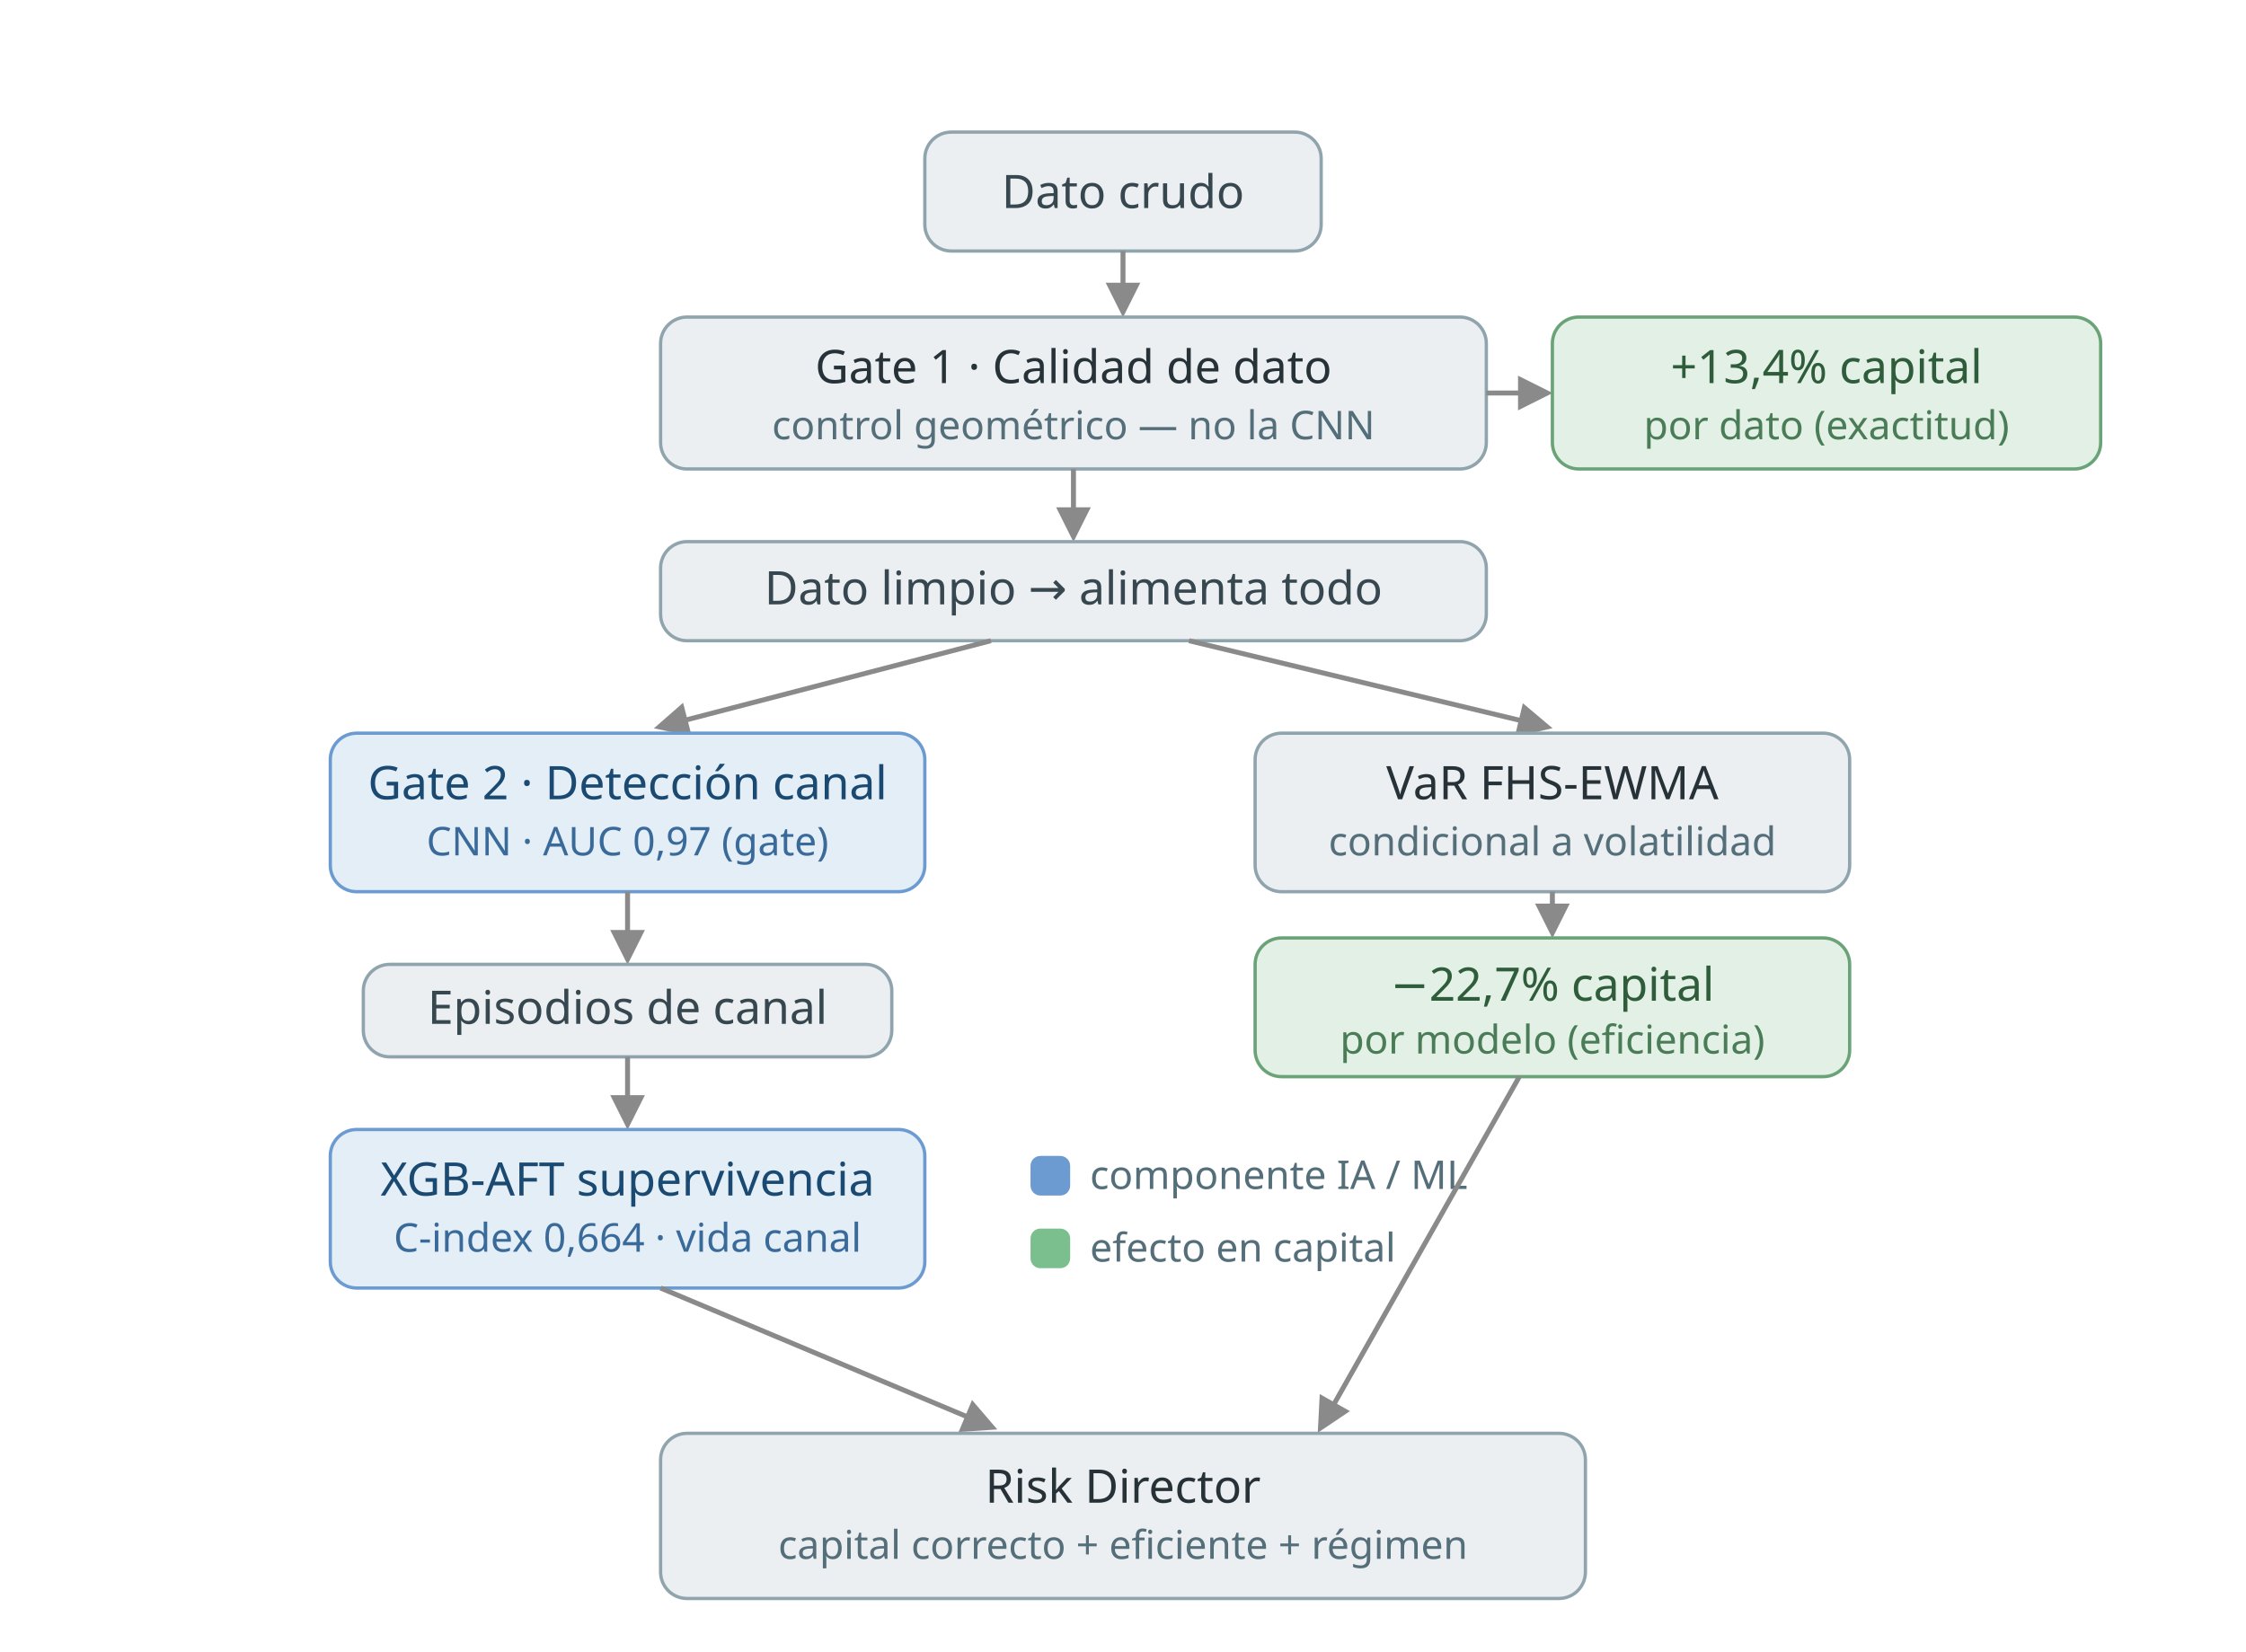
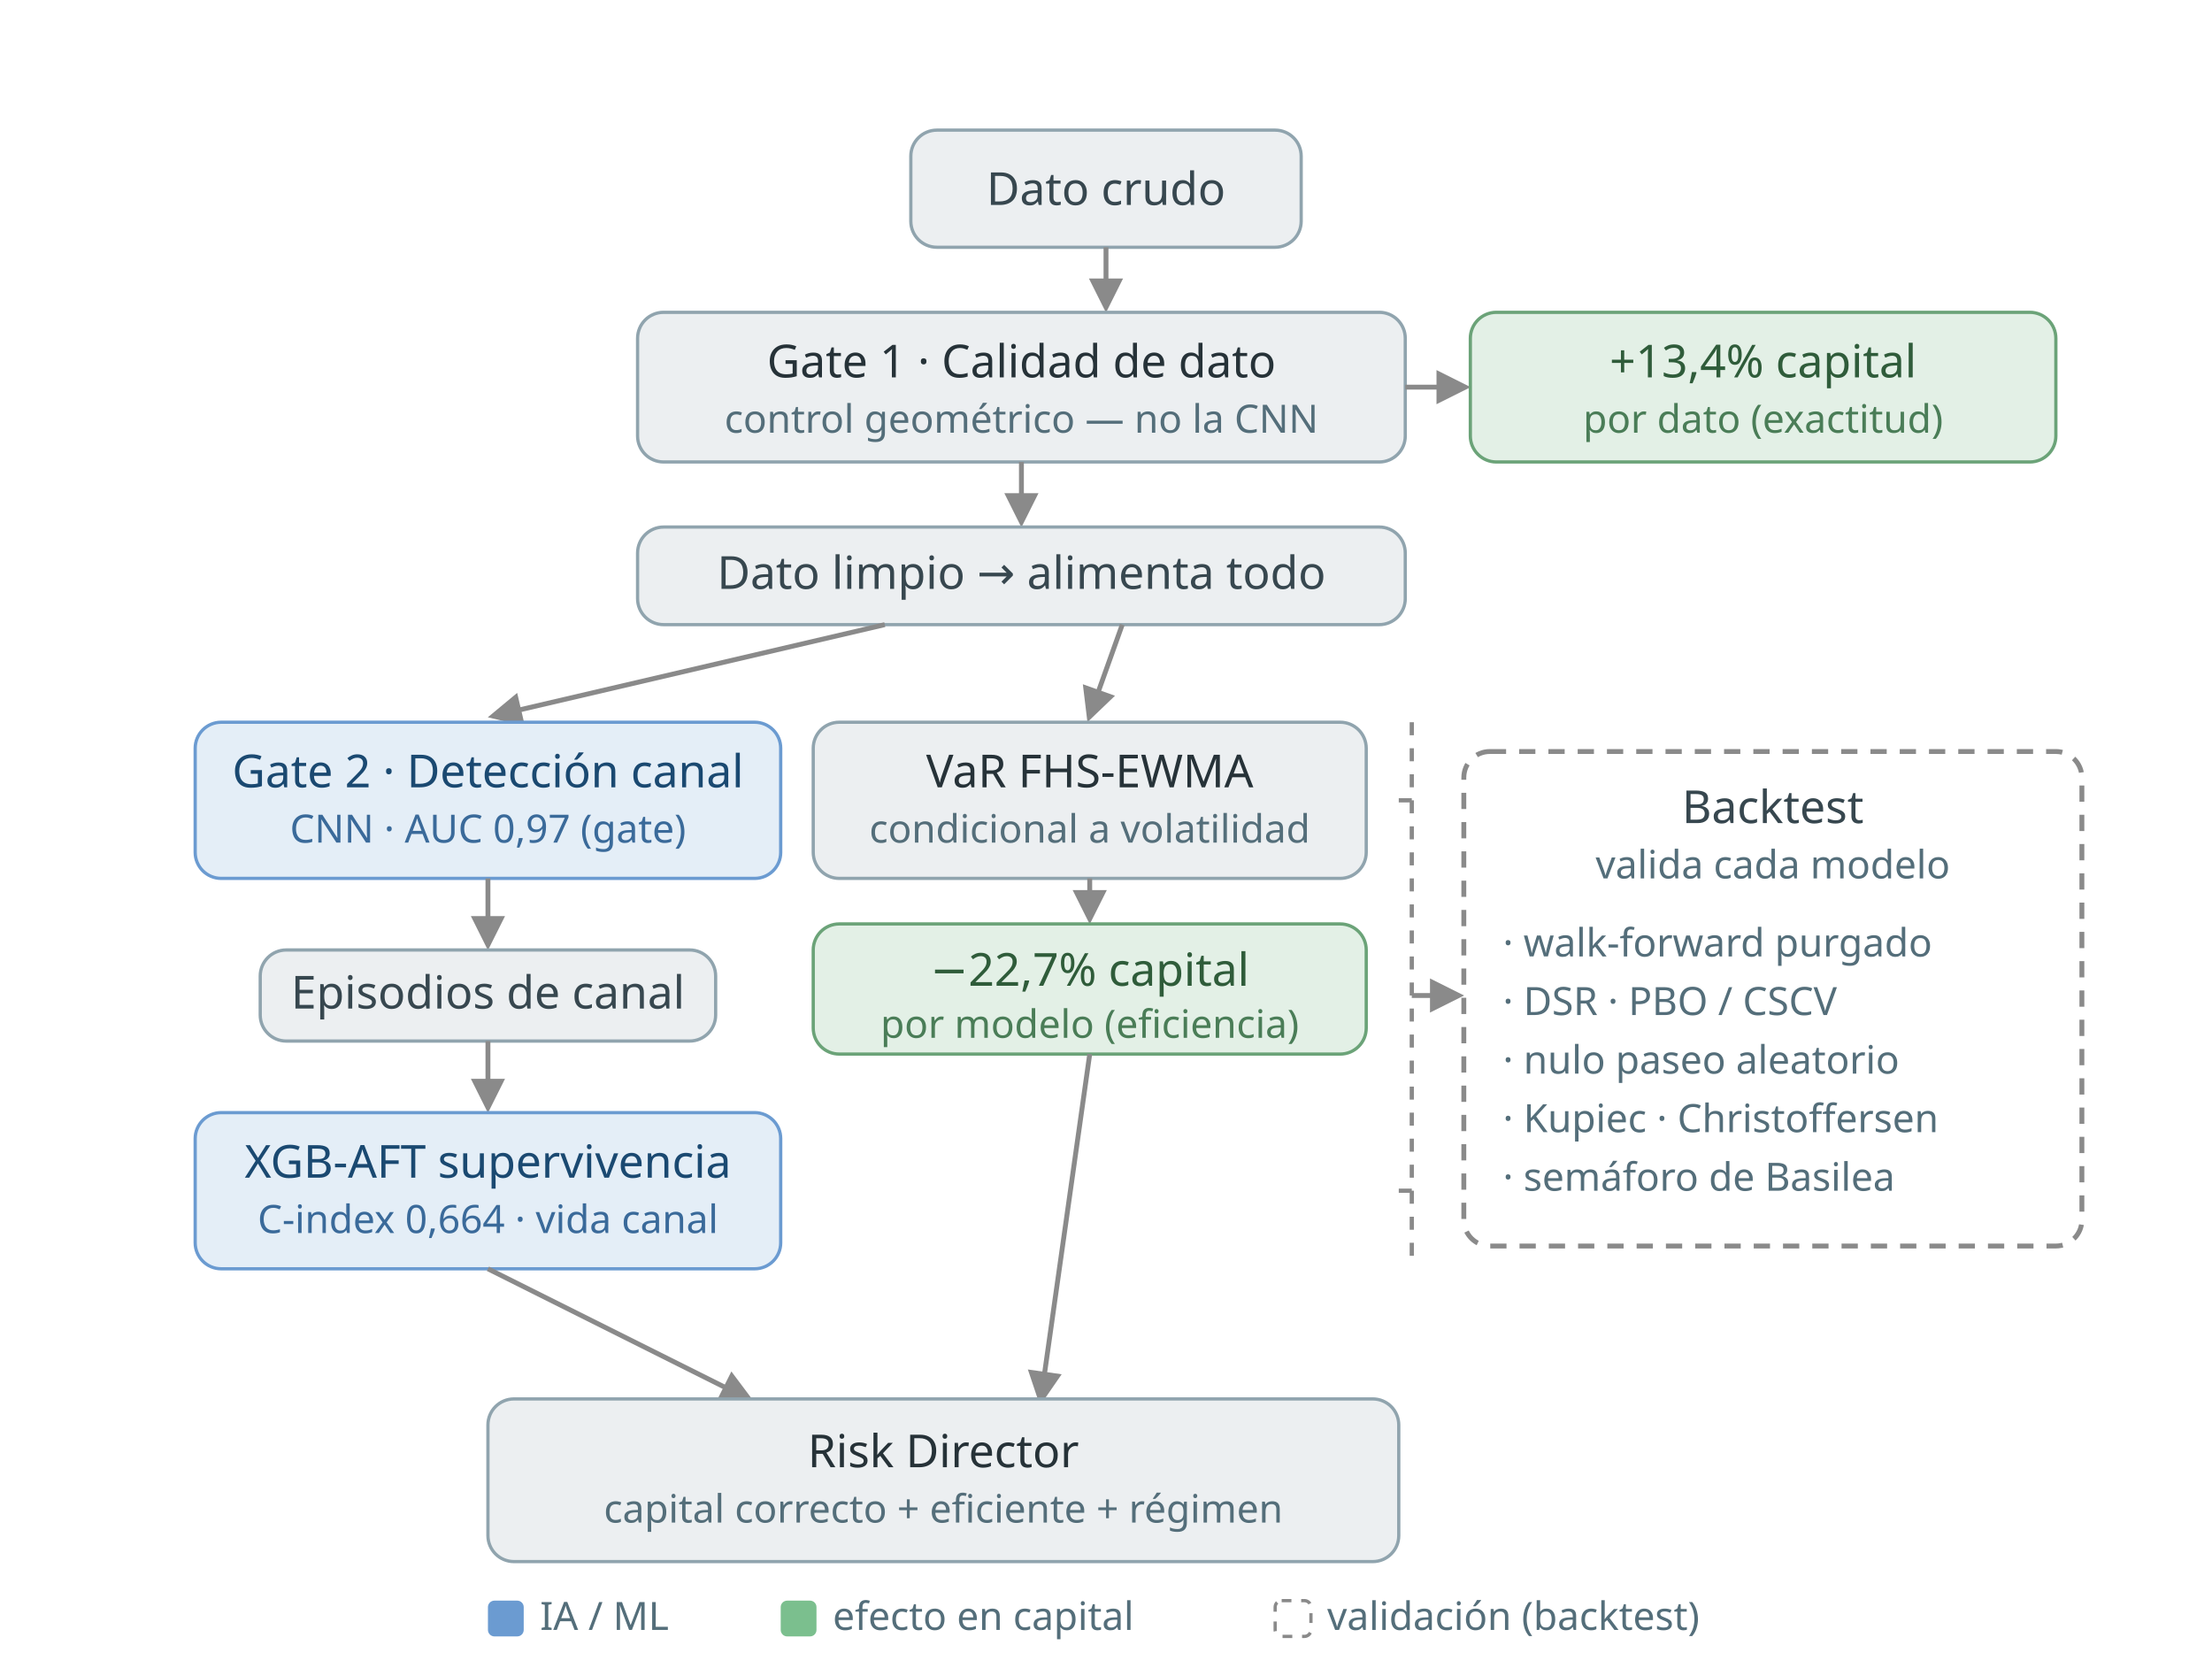
- <svg xmlns="http://www.w3.org/2000/svg" width="100%" viewBox="0 0 680 500" role="img">
+ <svg xmlns="http://www.w3.org/2000/svg" width="100%" viewBox="0 0 680 515" role="img">
  <defs>
    <marker id="ar" viewBox="0 0 10 10" refX="8" refY="5" markerWidth="7" markerHeight="7" orient="auto-start-reverse">
      <path d="M0 0L10 5L0 10z" fill="#8a8a8a" />
    </marker>
  </defs>
  <rect x="280" y="40" width="120" height="36" rx="8" fill="#eceff1" stroke="#90a4ae" />
  <text x="340" y="63" text-anchor="middle" font-family="sans-serif" font-size="14" fill="#37474f">Dato crudo</text>
  <line x1="340" y1="76" x2="340" y2="94" stroke="#8a8a8a" stroke-width="1.5" marker-end="url(#ar)" />
-   <rect x="200" y="96" width="250" height="46" rx="8" fill="#eceff1" stroke="#90a4ae" />
-   <text x="325" y="116" text-anchor="middle" font-family="sans-serif" font-size="14" fill="#263238">Gate 1 · Calidad de dato</text>
-   <text x="325" y="133" text-anchor="middle" font-family="sans-serif" font-size="12" fill="#546e7a">control geométrico — no la CNN</text>
-   <line x1="450" y1="119" x2="468" y2="119" stroke="#8a8a8a" stroke-width="1.5" marker-end="url(#ar)" />
-   <rect x="470" y="96" width="166" height="46" rx="8" fill="#e3f0e6" stroke="#6ba378" />
-   <text x="553" y="116" text-anchor="middle" font-family="sans-serif" font-size="14" fill="#2f5c3a">+13,4% capital</text>
-   <text x="553" y="133" text-anchor="middle" font-family="sans-serif" font-size="12" fill="#4a7d57">por dato (exactitud)</text>
-   <line x1="325" y1="142" x2="325" y2="162" stroke="#8a8a8a" stroke-width="1.5" marker-end="url(#ar)" />
-   <rect x="200" y="164" width="250" height="30" rx="8" fill="#eceff1" stroke="#90a4ae" />
-   <text x="325" y="183" text-anchor="middle" font-family="sans-serif" font-size="14" fill="#37474f">Dato limpio → alimenta todo</text>
-   <line x1="300" y1="194" x2="200" y2="220" stroke="#8a8a8a" stroke-width="1.5" marker-end="url(#ar)" />
-   <line x1="360" y1="194" x2="468" y2="220" stroke="#8a8a8a" stroke-width="1.5" marker-end="url(#ar)" />
-   <rect x="100" y="222" width="180" height="48" rx="8" fill="#e4eef7" stroke="#6b9bd1" />
-   <text x="190" y="242" text-anchor="middle" font-family="sans-serif" font-size="14" fill="#1a4971">Gate 2 · Detección canal</text>
-   <text x="190" y="259" text-anchor="middle" font-family="sans-serif" font-size="12" fill="#3a6a9a">CNN · AUC 0,97 (gate)</text>
-   <rect x="380" y="222" width="180" height="48" rx="8" fill="#eceff1" stroke="#90a4ae" />
-   <text x="470" y="242" text-anchor="middle" font-family="sans-serif" font-size="14" fill="#263238">VaR FHS-EWMA</text>
-   <text x="470" y="259" text-anchor="middle" font-family="sans-serif" font-size="12" fill="#546e7a">condicional a volatilidad</text>
-   <line x1="470" y1="270" x2="470" y2="282" stroke="#8a8a8a" stroke-width="1.5" marker-end="url(#ar)" />
-   <rect x="380" y="284" width="180" height="42" rx="8" fill="#e3f0e6" stroke="#6ba378" />
-   <text x="470" y="303" text-anchor="middle" font-family="sans-serif" font-size="14" fill="#2f5c3a">−22,7% capital</text>
-   <text x="470" y="319" text-anchor="middle" font-family="sans-serif" font-size="12" fill="#4a7d57">por modelo (eficiencia)</text>
-   <line x1="190" y1="270" x2="190" y2="290" stroke="#8a8a8a" stroke-width="1.5" marker-end="url(#ar)" />
-   <rect x="110" y="292" width="160" height="28" rx="8" fill="#eceff1" stroke="#90a4ae" />
-   <text x="190" y="310" text-anchor="middle" font-family="sans-serif" font-size="14" fill="#37474f">Episodios de canal</text>
-   <line x1="190" y1="320" x2="190" y2="340" stroke="#8a8a8a" stroke-width="1.5" marker-end="url(#ar)" />
-   <rect x="100" y="342" width="180" height="48" rx="8" fill="#e4eef7" stroke="#6b9bd1" />
-   <text x="190" y="362" text-anchor="middle" font-family="sans-serif" font-size="14" fill="#1a4971">XGB-AFT supervivencia</text>
-   <text x="190" y="379" text-anchor="middle" font-family="sans-serif" font-size="12" fill="#3a6a9a">C-index 0,664 · vida canal</text>
-   <rect x="312" y="350" width="12" height="12" rx="3" fill="#6b9bd1" />
-   <text x="330" y="360" text-anchor="start" font-family="sans-serif" font-size="12" fill="#546e7a">componente IA / ML</text>
-   <rect x="312" y="372" width="12" height="12" rx="3" fill="#7bbf8e" />
-   <text x="330" y="382" text-anchor="start" font-family="sans-serif" font-size="12" fill="#546e7a">efecto en capital</text>
-   <line x1="200" y1="390" x2="300" y2="432" stroke="#8a8a8a" stroke-width="1.5" marker-end="url(#ar)" />
-   <line x1="460" y1="326" x2="400" y2="432" stroke="#8a8a8a" stroke-width="1.5" marker-end="url(#ar)" />
-   <rect x="200" y="434" width="280" height="50" rx="8" fill="#eceff1" stroke="#90a4ae" />
-   <text x="340" y="455" text-anchor="middle" font-family="sans-serif" font-size="14" fill="#263238">Risk Director</text>
-   <text x="340" y="472" text-anchor="middle" font-family="sans-serif" font-size="12" fill="#546e7a">capital correcto + eficiente + régimen</text>
+   <rect x="196" y="96" width="236" height="46" rx="8" fill="#eceff1" stroke="#90a4ae" />
+   <text x="314" y="116" text-anchor="middle" font-family="sans-serif" font-size="14" fill="#263238">Gate 1 · Calidad de dato</text>
+   <text x="314" y="133" text-anchor="middle" font-family="sans-serif" font-size="12" fill="#546e7a">control geométrico — no la CNN</text>
+   <line x1="432" y1="119" x2="450" y2="119" stroke="#8a8a8a" stroke-width="1.5" marker-end="url(#ar)" />
+   <rect x="452" y="96" width="180" height="46" rx="8" fill="#e3f0e6" stroke="#6ba378" />
+   <text x="542" y="116" text-anchor="middle" font-family="sans-serif" font-size="14" fill="#2f5c3a">+13,4% capital</text>
+   <text x="542" y="133" text-anchor="middle" font-family="sans-serif" font-size="12" fill="#4a7d57">por dato (exactitud)</text>
+   <line x1="314" y1="142" x2="314" y2="160" stroke="#8a8a8a" stroke-width="1.5" marker-end="url(#ar)" />
+   <rect x="196" y="162" width="236" height="30" rx="8" fill="#eceff1" stroke="#90a4ae" />
+   <text x="314" y="181" text-anchor="middle" font-family="sans-serif" font-size="14" fill="#37474f">Dato limpio → alimenta todo</text>
+   <line x1="272" y1="192" x2="152" y2="220" stroke="#8a8a8a" stroke-width="1.5" marker-end="url(#ar)" />
+   <line x1="345" y1="192" x2="335" y2="220" stroke="#8a8a8a" stroke-width="1.5" marker-end="url(#ar)" />
+   <rect x="60" y="222" width="180" height="48" rx="8" fill="#e4eef7" stroke="#6b9bd1" />
+   <text x="150" y="242" text-anchor="middle" font-family="sans-serif" font-size="14" fill="#1a4971">Gate 2 · Detección canal</text>
+   <text x="150" y="259" text-anchor="middle" font-family="sans-serif" font-size="12" fill="#3a6a9a">CNN · AUC 0,97 (gate)</text>
+   <rect x="250" y="222" width="170" height="48" rx="8" fill="#eceff1" stroke="#90a4ae" />
+   <text x="335" y="242" text-anchor="middle" font-family="sans-serif" font-size="14" fill="#263238">VaR FHS-EWMA</text>
+   <text x="335" y="259" text-anchor="middle" font-family="sans-serif" font-size="12" fill="#546e7a">condicional a volatilidad</text>
+   <line x1="335" y1="270" x2="335" y2="282" stroke="#8a8a8a" stroke-width="1.5" marker-end="url(#ar)" />
+   <rect x="250" y="284" width="170" height="40" rx="8" fill="#e3f0e6" stroke="#6ba378" />
+   <text x="335" y="303" text-anchor="middle" font-family="sans-serif" font-size="14" fill="#2f5c3a">−22,7% capital</text>
+   <text x="335" y="319" text-anchor="middle" font-family="sans-serif" font-size="12" fill="#4a7d57">por modelo (eficiencia)</text>
+   <line x1="150" y1="270" x2="150" y2="290" stroke="#8a8a8a" stroke-width="1.5" marker-end="url(#ar)" />
+   <rect x="80" y="292" width="140" height="28" rx="8" fill="#eceff1" stroke="#90a4ae" />
+   <text x="150" y="310" text-anchor="middle" font-family="sans-serif" font-size="14" fill="#37474f">Episodios de canal</text>
+   <line x1="150" y1="320" x2="150" y2="340" stroke="#8a8a8a" stroke-width="1.5" marker-end="url(#ar)" />
+   <rect x="60" y="342" width="180" height="48" rx="8" fill="#e4eef7" stroke="#6b9bd1" />
+   <text x="150" y="362" text-anchor="middle" font-family="sans-serif" font-size="14" fill="#1a4971">XGB-AFT supervivencia</text>
+   <text x="150" y="379" text-anchor="middle" font-family="sans-serif" font-size="12" fill="#3a6a9a">C-index 0,664 · vida canal</text>
+   <line x1="434" y1="222" x2="434" y2="390" stroke="#8a8a8a" stroke-width="1.3" stroke-dasharray="4 4" />
+   <line x1="434" y1="246" x2="427" y2="246" stroke="#8a8a8a" stroke-width="1.3" stroke-dasharray="4 4" />
+   <line x1="434" y1="366" x2="427" y2="366" stroke="#8a8a8a" stroke-width="1.3" stroke-dasharray="4 4" />
+   <line x1="434" y1="306" x2="448" y2="306" stroke="#8a8a8a" stroke-width="1.5" marker-end="url(#ar)" />
+   <rect x="450" y="231" width="190" height="152" rx="8" fill="none" stroke="#8a8a8a" stroke-width="1.5" stroke-dasharray="5 4" />
+   <text x="545" y="253" text-anchor="middle" font-family="sans-serif" font-size="14" fill="#37474f">Backtest</text>
+   <text x="545" y="270" text-anchor="middle" font-family="sans-serif" font-size="12" fill="#546e7a">valida cada modelo</text>
+   <text x="462" y="294" text-anchor="start" font-family="sans-serif" font-size="12" fill="#546e7a">· walk-forward purgado</text>
+   <text x="462" y="312" text-anchor="start" font-family="sans-serif" font-size="12" fill="#546e7a">· DSR · PBO / CSCV</text>
+   <text x="462" y="330" text-anchor="start" font-family="sans-serif" font-size="12" fill="#546e7a">· nulo paseo aleatorio</text>
+   <text x="462" y="348" text-anchor="start" font-family="sans-serif" font-size="12" fill="#546e7a">· Kupiec · Christoffersen</text>
+   <text x="462" y="366" text-anchor="start" font-family="sans-serif" font-size="12" fill="#546e7a">· semáforo de Basilea</text>
+   <line x1="150" y1="390" x2="230" y2="430" stroke="#8a8a8a" stroke-width="1.5" marker-end="url(#ar)" />
+   <line x1="335" y1="324" x2="320" y2="430" stroke="#8a8a8a" stroke-width="1.5" marker-end="url(#ar)" />
+   <rect x="150" y="430" width="280" height="50" rx="8" fill="#eceff1" stroke="#90a4ae" />
+   <text x="290" y="451" text-anchor="middle" font-family="sans-serif" font-size="14" fill="#263238">Risk Director</text>
+   <text x="290" y="468" text-anchor="middle" font-family="sans-serif" font-size="12" fill="#546e7a">capital correcto + eficiente + régimen</text>
+   <rect x="150" y="492" width="11" height="11" rx="2" fill="#6b9bd1" />
+   <text x="166" y="501" text-anchor="start" font-family="sans-serif" font-size="12" fill="#546e7a">IA / ML</text>
+   <rect x="240" y="492" width="11" height="11" rx="2" fill="#7bbf8e" />
+   <text x="256" y="501" text-anchor="start" font-family="sans-serif" font-size="12" fill="#546e7a">efecto en capital</text>
+   <rect x="392" y="492" width="11" height="11" rx="2" fill="none" stroke="#8a8a8a" stroke-dasharray="3 3" />
+   <text x="408" y="501" text-anchor="start" font-family="sans-serif" font-size="12" fill="#546e7a">validación (backtest)</text>
</svg>
